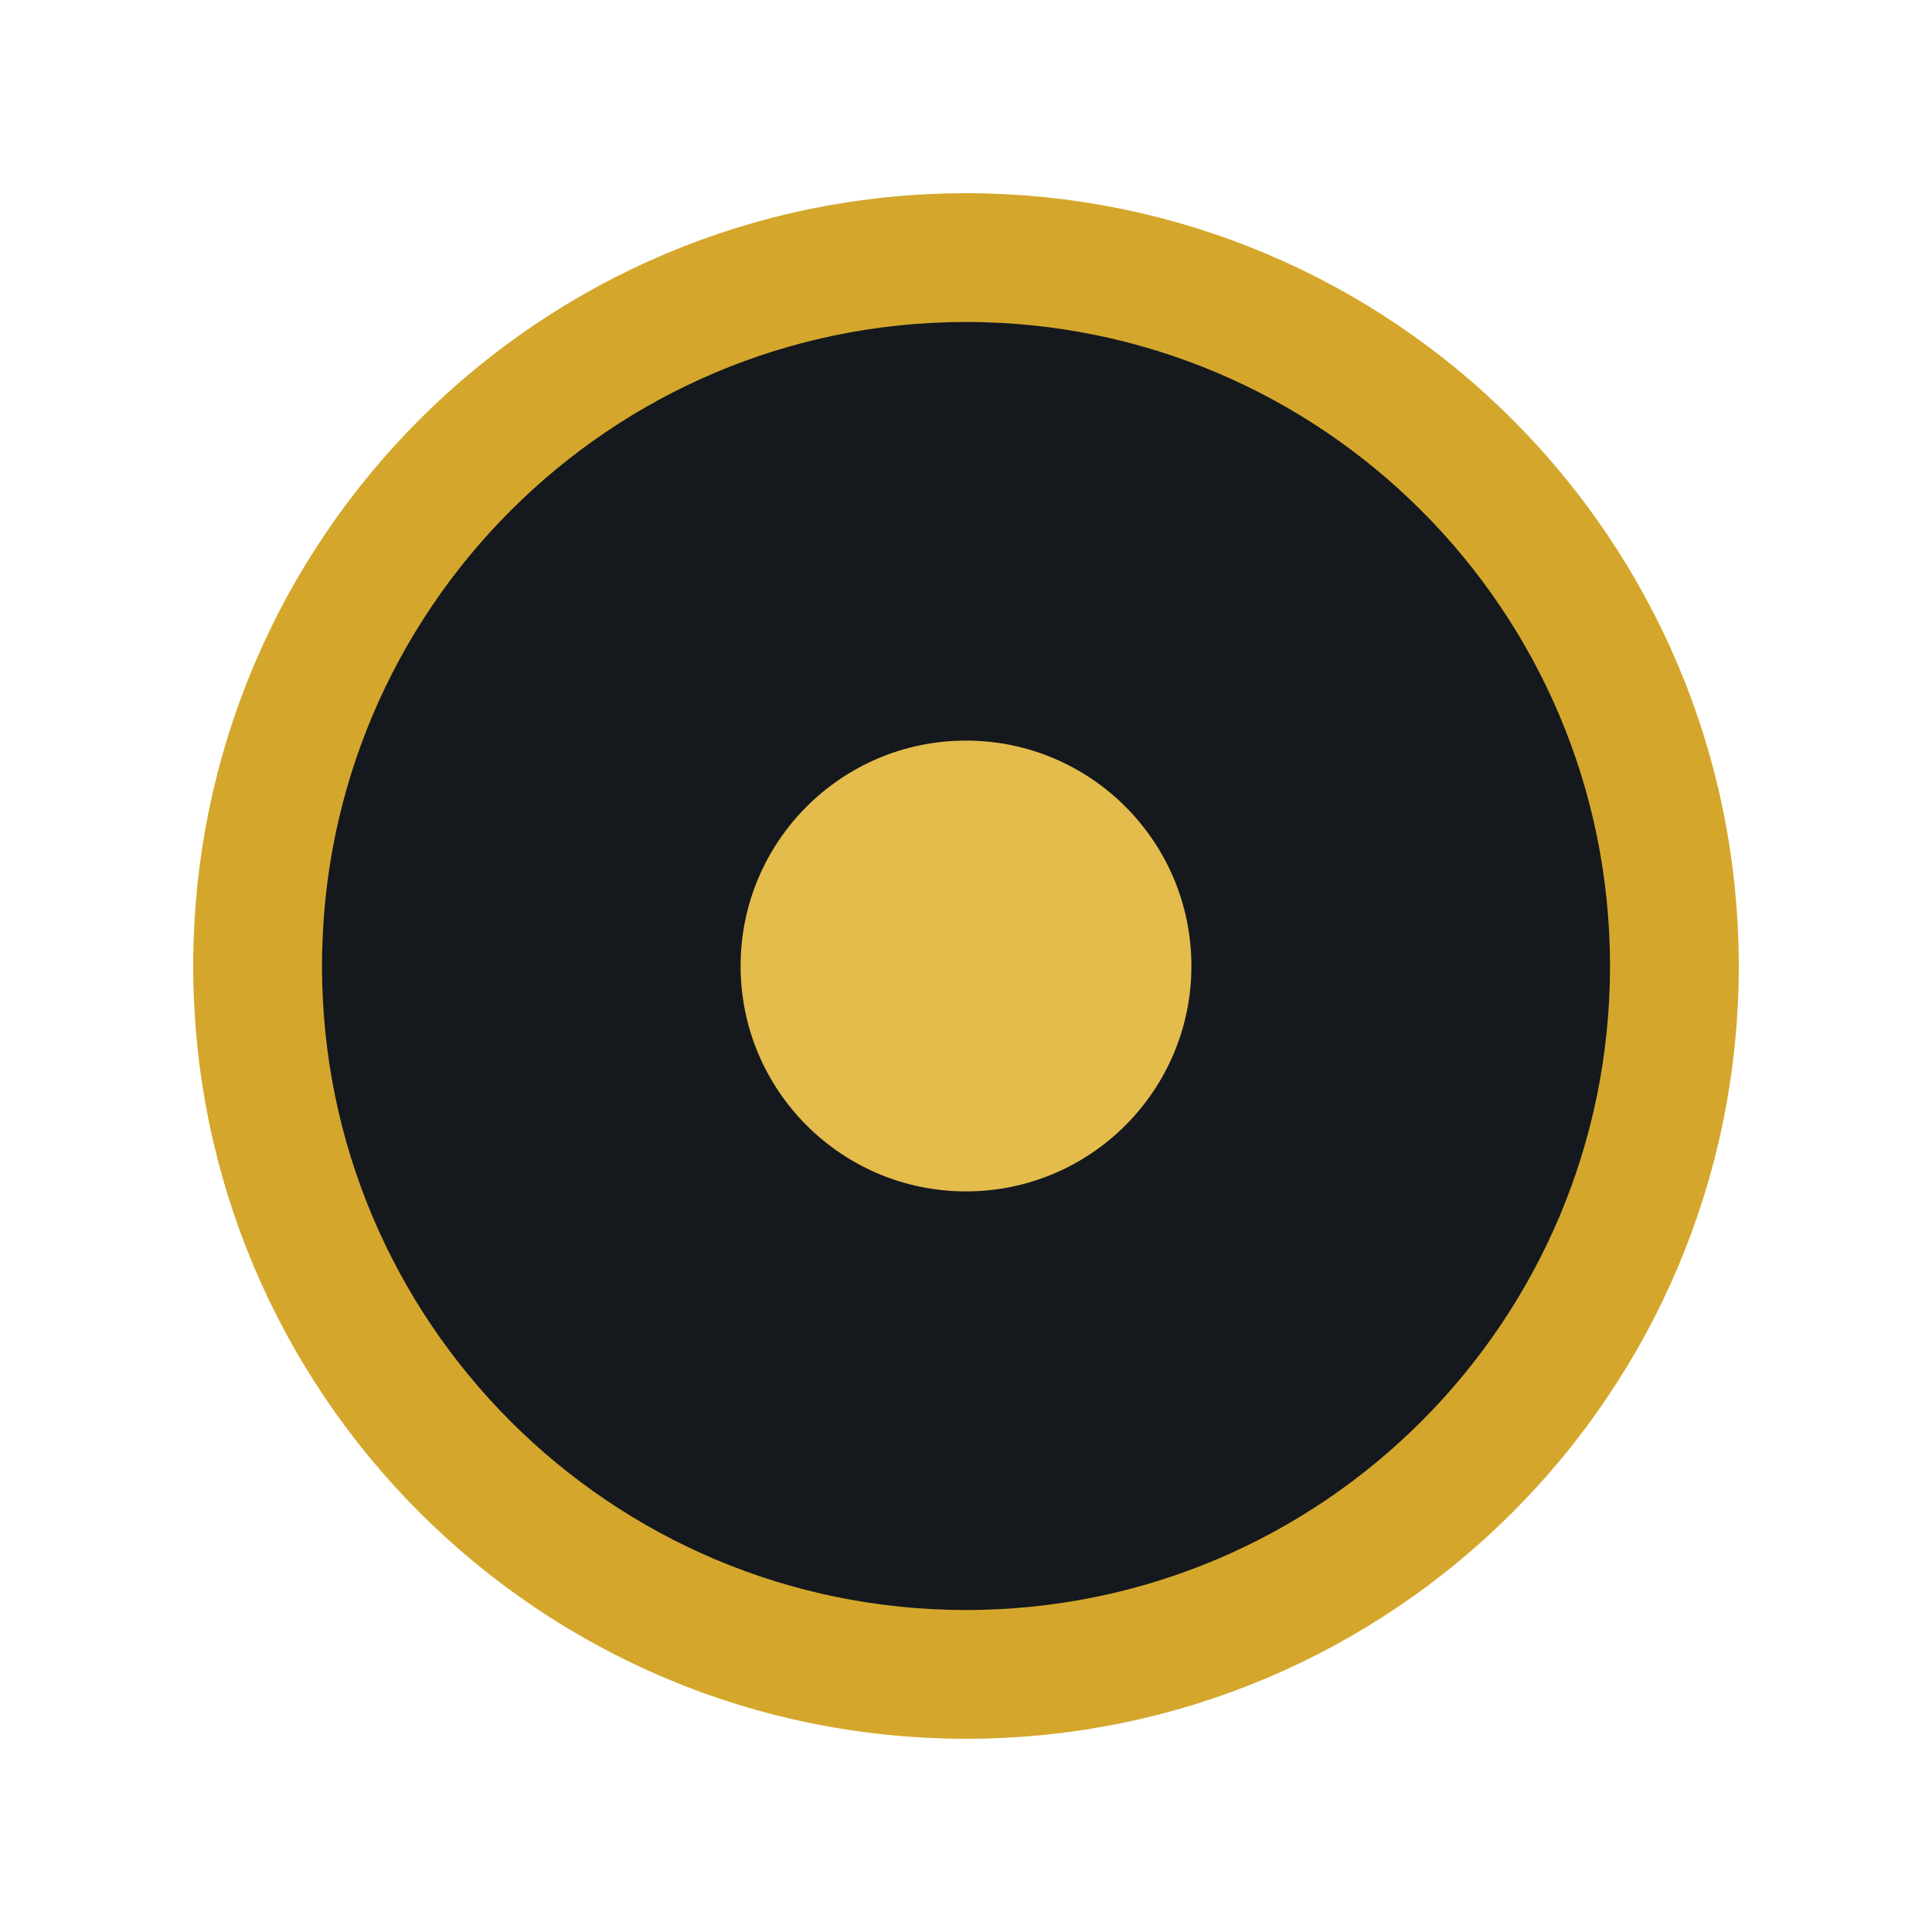
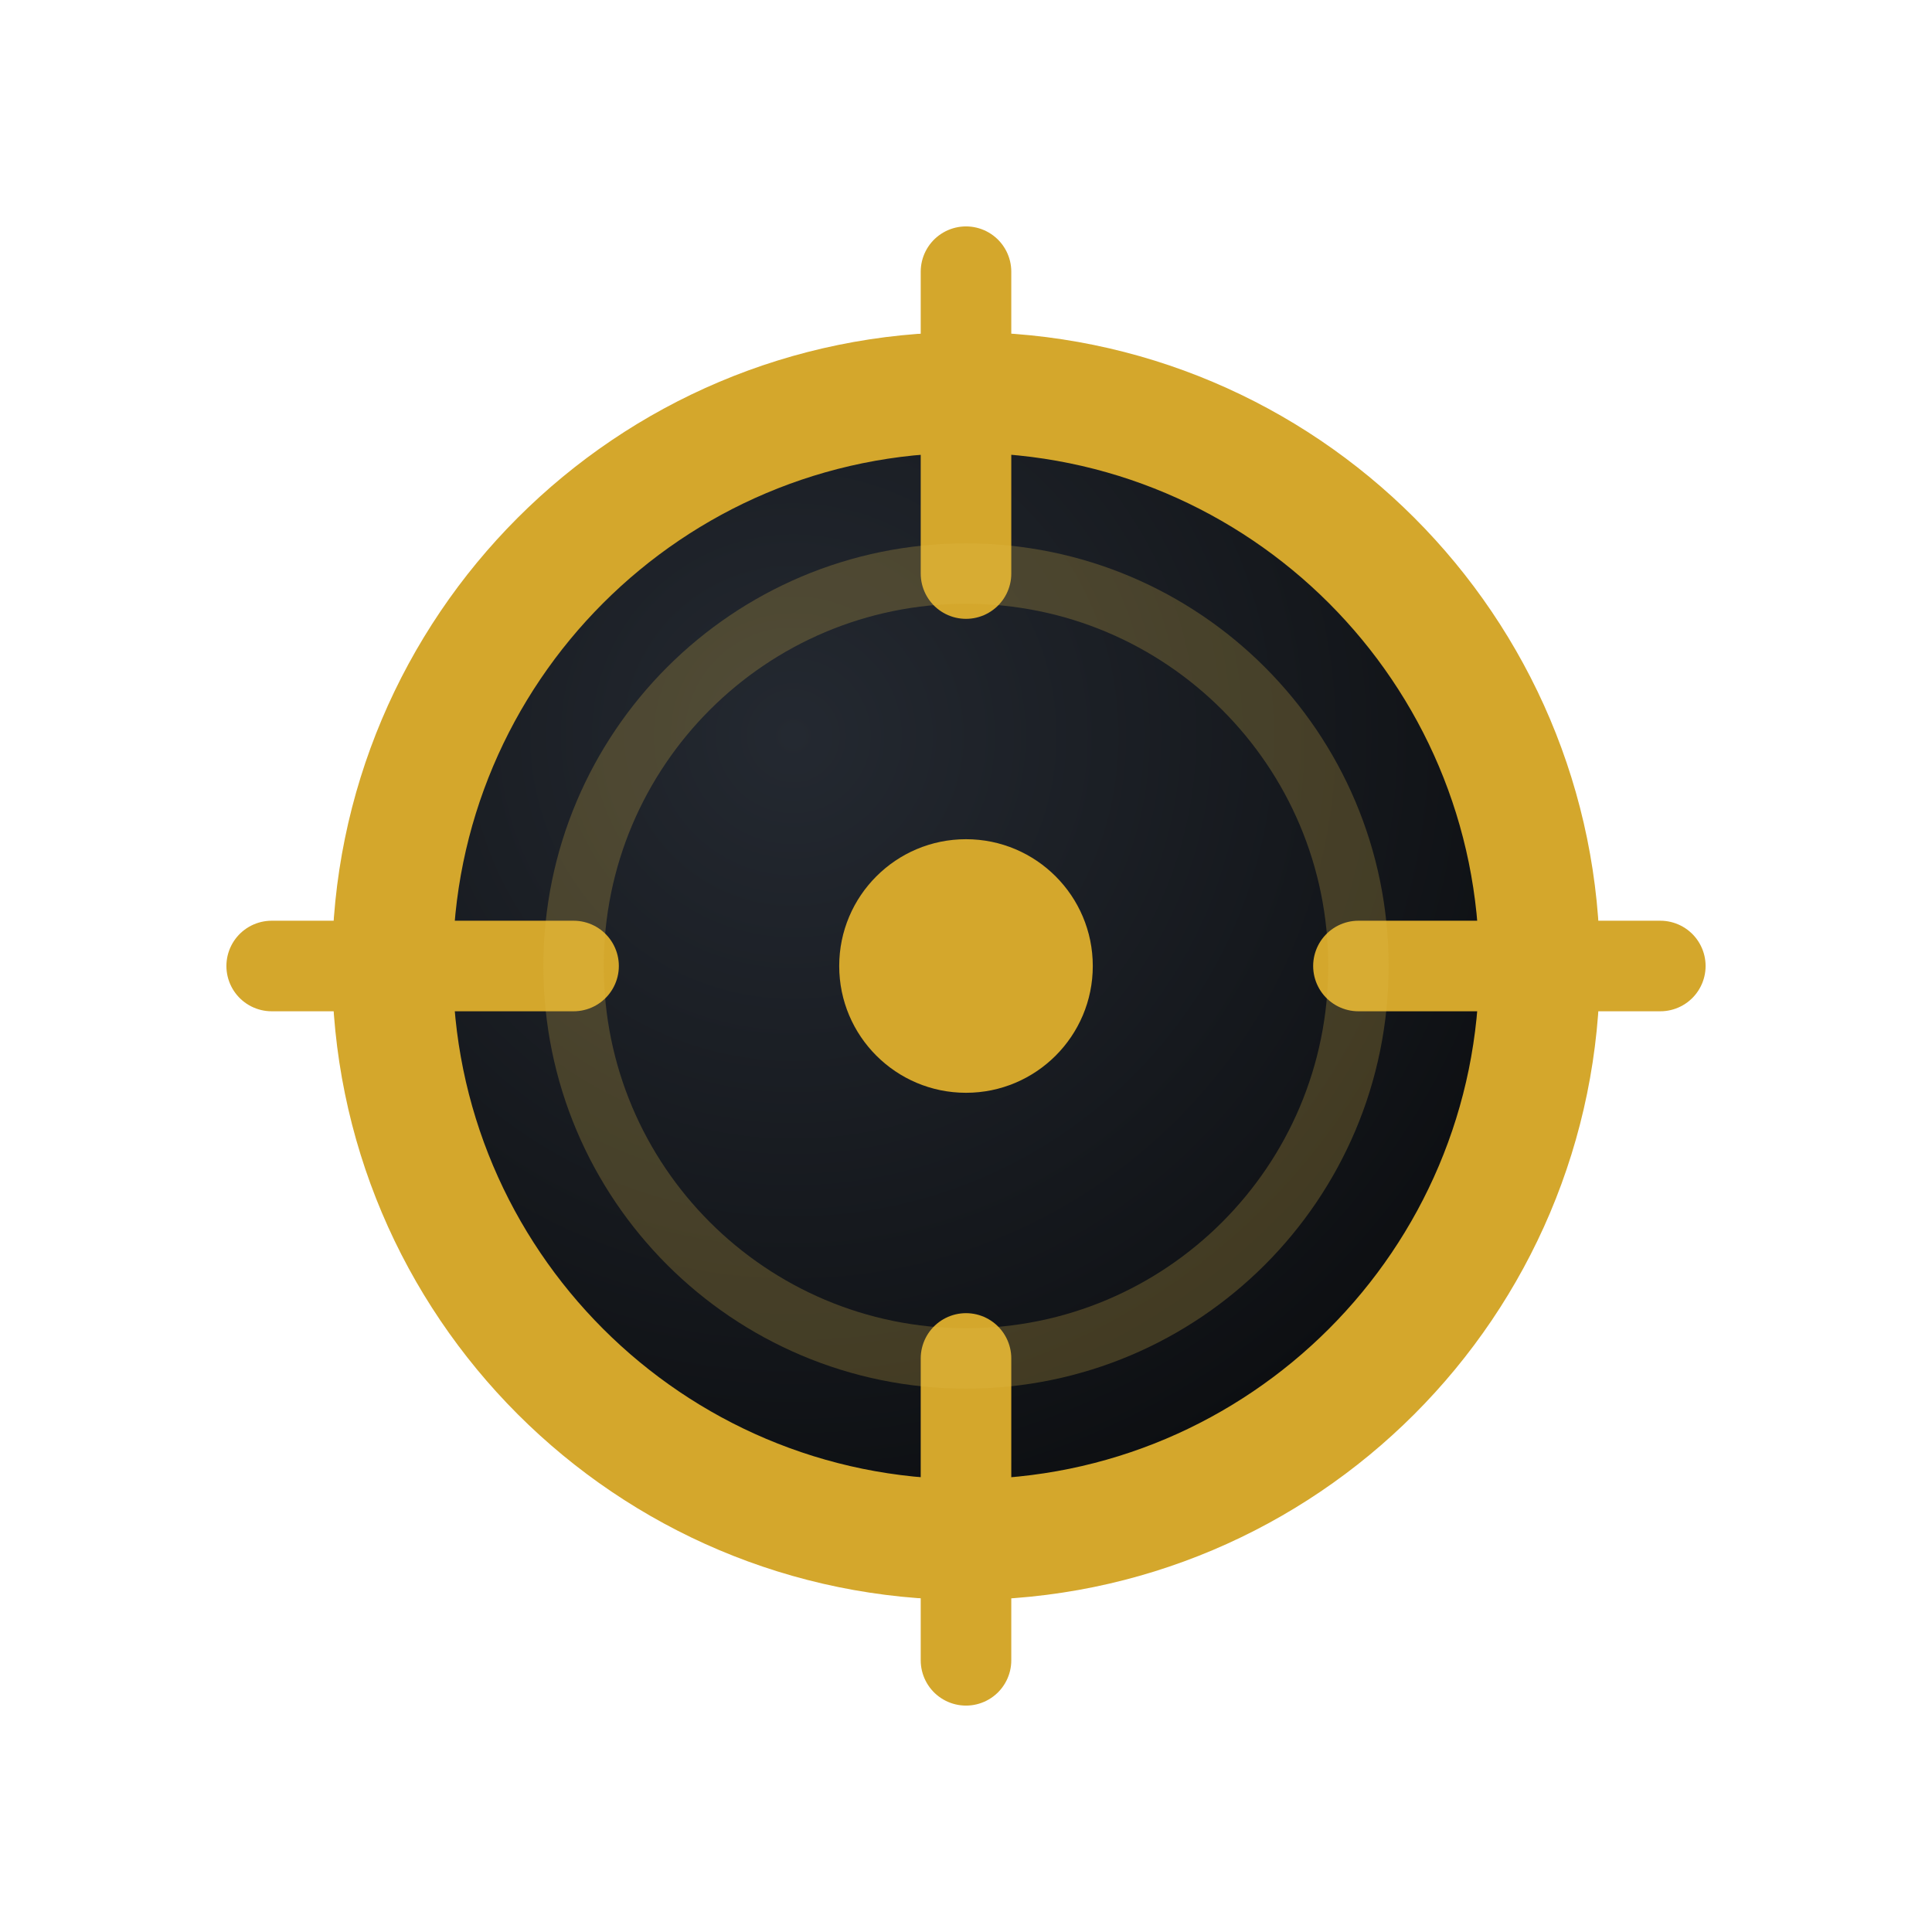
- <svg xmlns="http://www.w3.org/2000/svg" width="30" height="30" viewBox="0 0 30 30">
-   <circle cx="15" cy="15" r="11" fill="#15181D" stroke="#D4A72C" stroke-width="2" />
-   <circle cx="15" cy="15" r="3.5" fill="#E4BC4C" />
+ <svg xmlns="http://www.w3.org/2000/svg" width="32" height="32" viewBox="0 0 32 32">
+   <defs>
+     <radialGradient id="d" cx="35%" cy="30%" r="70%">
+       <stop offset="0" stop-color="#242931" />
+       <stop offset="1" stop-color="#0d0f12" />
+     </radialGradient>
+   </defs>
+   <circle cx="16" cy="16" r="9.5" fill="url(#d)" stroke="#D4A72C" stroke-width="2" />
+   <circle cx="16" cy="16" r="2.1" fill="#D4A72C" />
+   <g stroke="#D4A72C" stroke-width="1.5" stroke-linecap="round">
+     <path d="M16 4.5v5" />
+     <path d="M16 22.5v5" />
+     <path d="M4.5 16h5" />
+     <path d="M22.5 16h5" />
+   </g>
+   <circle cx="16" cy="16" r="6.5" fill="none" stroke="#E4BC4C" stroke-opacity=".24" stroke-width="1" />
</svg>
